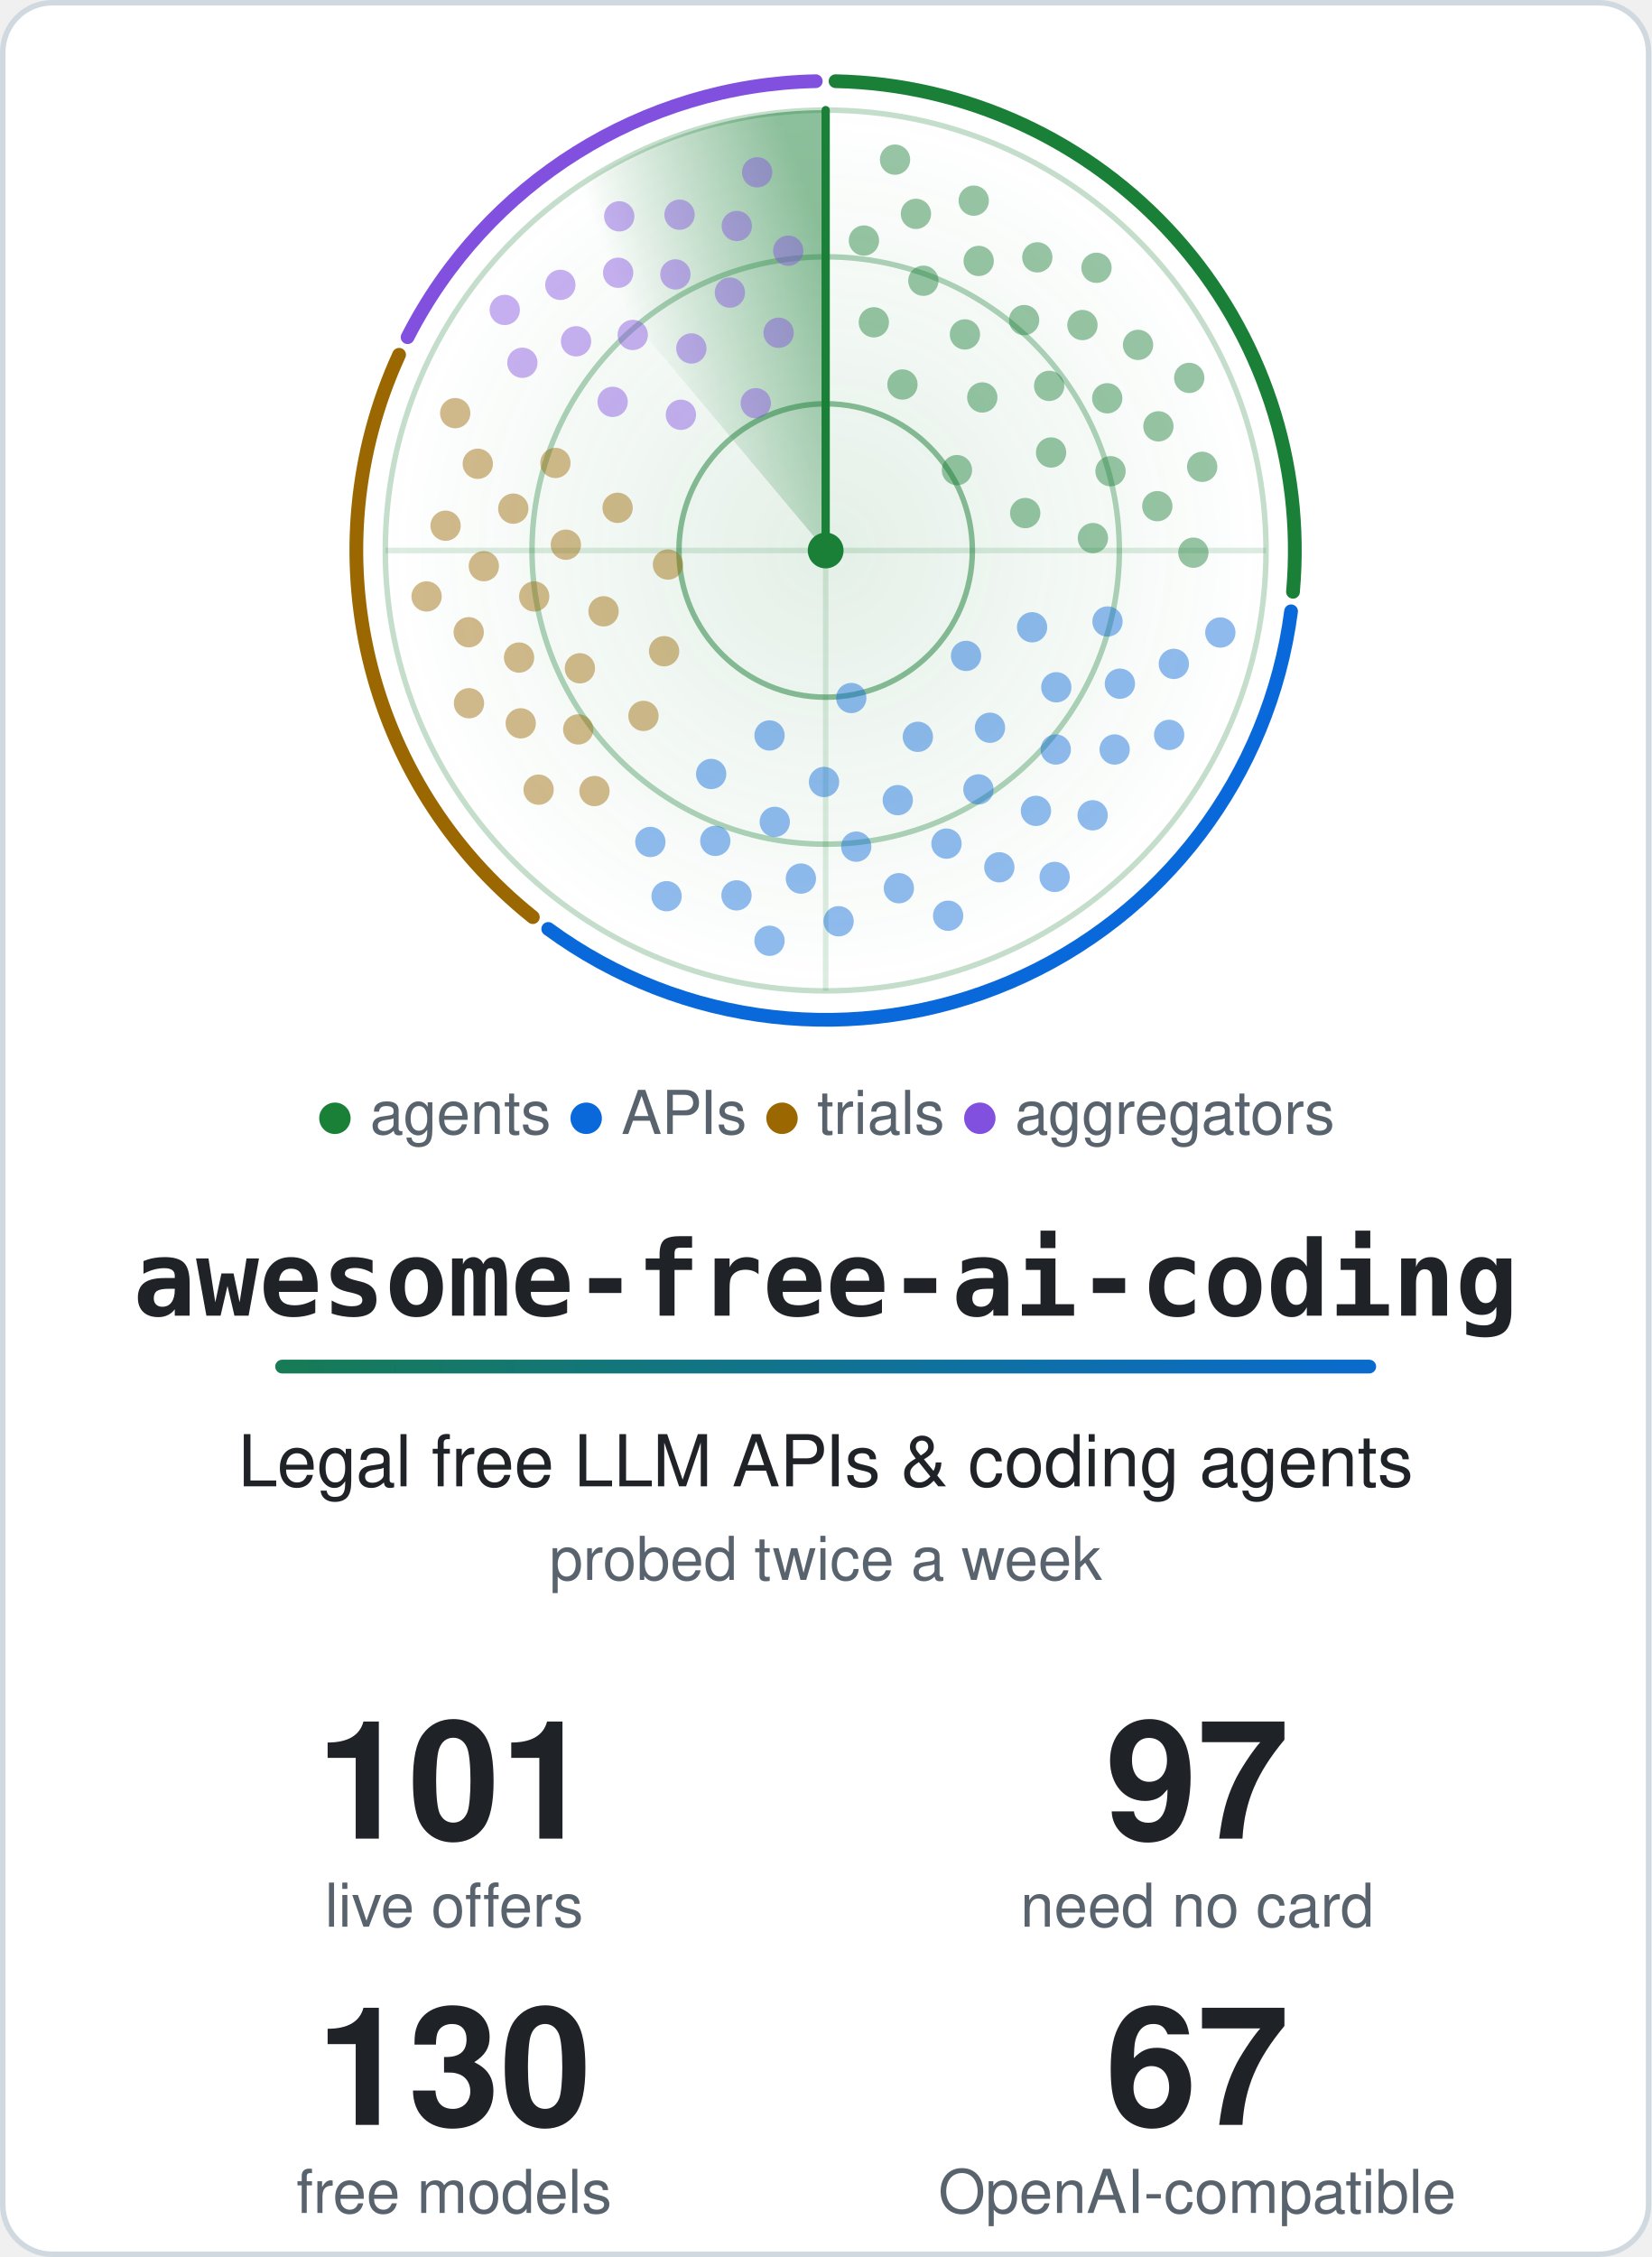
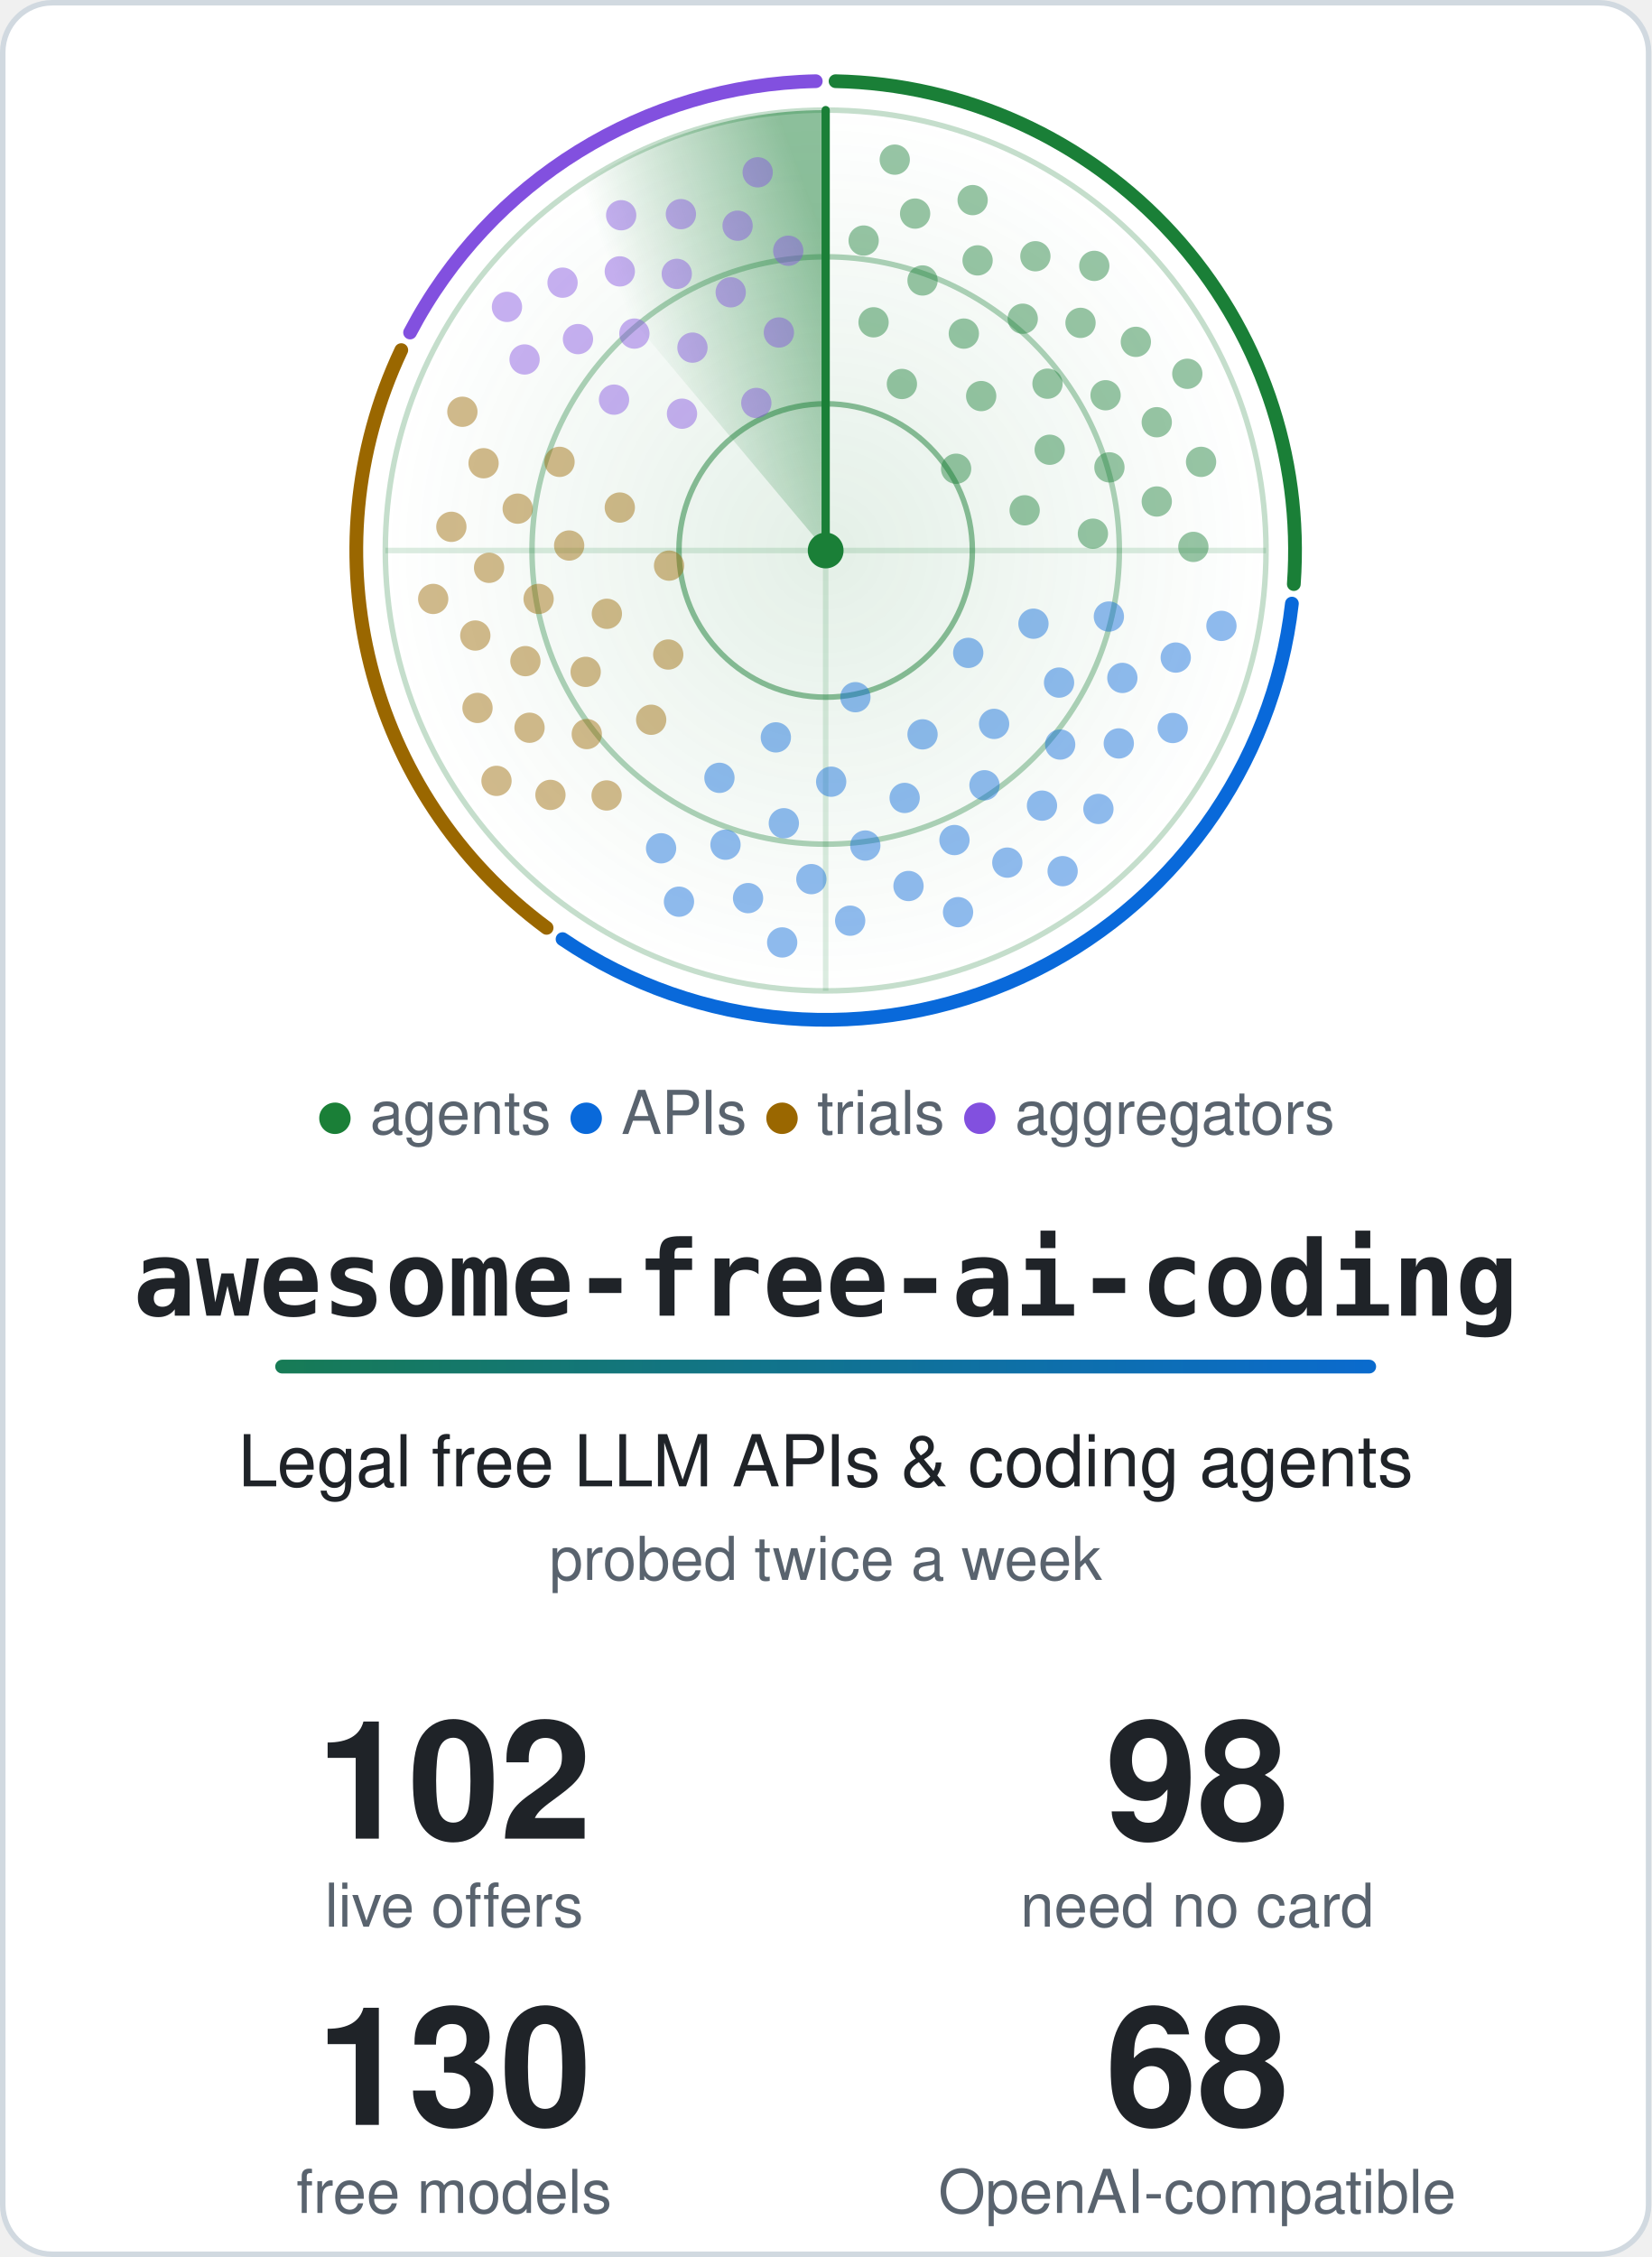
<svg xmlns="http://www.w3.org/2000/svg" width="600" height="820" viewBox="0 0 600 820" role="img" aria-labelledby="title">
  <style>.card{fill:#ffffff;stroke:#d1d9e0}.t{fill:#1f2328}.m{fill:#59636e}.ring{stroke:#1a7f37}.hub{fill:#1a7f37}.beam{stroke:#1a7f37}.s0,.s1,.g0,.g1{stop-color:#1a7f37}.a0{stop-color:#1a7f37}.a1{stop-color:#0969da}.dot.agents,.key.agents{fill:#1a7f37}.rim.agents{stroke:#1a7f37}.dot.apis,.key.apis{fill:#0969da}.rim.apis{stroke:#0969da}.dot.trials,.key.trials{fill:#9a6700}.rim.trials{stroke:#9a6700}.dot.aggregators,.key.aggregators{fill:#8250df}.rim.aggregators{stroke:#8250df}@media (prefers-color-scheme: dark) {.card{fill:#0d1117;stroke:#3d444d}.t{fill:#f0f6fc}.m{fill:#9198a1}.ring{stroke:#3fb950}.hub{fill:#3fb950}.beam{stroke:#3fb950}.s0,.s1,.g0,.g1{stop-color:#3fb950}.a0{stop-color:#3fb950}.a1{stop-color:#4493f8}.dot.agents,.key.agents{fill:#3fb950}.rim.agents{stroke:#3fb950}.dot.apis,.key.apis{fill:#4493f8}.rim.apis{stroke:#4493f8}.dot.trials,.key.trials{fill:#d29922}.rim.trials{stroke:#d29922}.dot.aggregators,.key.aggregators{fill:#ab7df8}.rim.aggregators{stroke:#ab7df8}}.rim{fill:none}.s0{stop-opacity:.5}.s1,.g1{stop-opacity:0}.g0{stop-opacity:.12}.dot{opacity:.45;animation:ping 6s linear infinite}@keyframes ping{0%,4%{opacity:1}55%,100%{opacity:.45}}.turning{animation:turn 6s linear infinite}@keyframes turn{to{transform:rotate(360deg)}}@media (prefers-reduced-motion: reduce) {.dot { animation: none; opacity: 1 } .turning { animation: none }}</style>
  <defs>
    <linearGradient id="accent" gradientUnits="userSpaceOnUse" x1="0" y1="0" x2="540" y2="0">
      <stop class="a0" offset="0" />
      <stop class="a1" offset="1" />
    </linearGradient>
  </defs>
  <rect class="card" x="1" y="1" width="598" height="818" rx="18" stroke-width="2" />
  <defs>
    <radialGradient id="glow">
      <stop class="g0" offset="0" />
      <stop class="g1" offset="1" />
    </radialGradient>
  </defs>
  <circle cx="300.0" cy="200.0" r="160.0" fill="url(#glow)" />
  <circle class="ring" cx="300.0" cy="200.0" r="53.3" fill="none" stroke-width="2" stroke-opacity=".5" />
  <circle class="ring" cx="300.0" cy="200.0" r="106.7" fill="none" stroke-width="2" stroke-opacity=".35" />
  <circle class="ring" cx="300.0" cy="200.0" r="160.0" fill="none" stroke-width="2" stroke-opacity=".25" />
  <path class="ring" d="M140.0 200.0H460.0M300.0 40.0V360.0" stroke-width="2" stroke-opacity=".15" />
-   <path class="rim agents" d="M303.6 29.5A170.5 170.5 0 0 1 469.8 215.0" stroke-width="5" stroke-linecap="round" />
-   <path class="rim apis" d="M469.1 222.1A170.5 170.5 0 0 1 199.2 337.5" stroke-width="5" stroke-linecap="round" />
-   <path class="rim trials" d="M193.6 333.2A170.5 170.5 0 0 1 145.0 128.9" stroke-width="5" stroke-linecap="round" />
-   <path class="rim aggregators" d="M148.1 122.5A170.5 170.5 0 0 1 296.4 29.5" stroke-width="5" stroke-linecap="round" />
+   <path class="rim agents" d="M303.6 29.5A170.5 170.5 0 0 1 470.1 212.2" stroke-width="5" stroke-linecap="round" />
+   <path class="rim apis" d="M469.4 219.3A170.5 170.5 0 0 1 204.4 341.2" stroke-width="5" stroke-linecap="round" />
+   <path class="rim trials" d="M198.6 337.1A170.5 170.5 0 0 1 145.8 127.2" stroke-width="5" stroke-linecap="round" />
+   <path class="rim aggregators" d="M149.0 120.8A170.5 170.5 0 0 1 296.4 29.5" stroke-width="5" stroke-linecap="round" />
  <defs>
    <linearGradient id="sweep" gradientUnits="userSpaceOnUse" x1="300.0" y1="88.0" x2="228.0" y2="114.2">
      <stop class="s0" offset="0" />
      <stop class="s1" offset="1" />
    </linearGradient>
  </defs>
  <g class="turning" style="transform-origin:300.0px 200.0px">
    <path fill="url(#sweep)" d="M300.0 200.0L197.2 77.4A160.0 160.0 0 0 1 300.0 40.0Z" />
    <line class="beam" x1="300.0" y1="200.0" x2="300.0" y2="40.0" stroke-width="3" stroke-linecap="round" />
  </g>
-   <circle class="dot agents" cx="347.7" cy="170.8" r="5.5" style="animation-delay:0.98s" />
-   <circle class="dot agents" cx="327.9" cy="139.7" r="5.5" style="animation-delay:0.41s" />
-   <circle class="dot agents" cx="372.5" cy="186.4" r="5.5" style="animation-delay:1.32s" />
-   <circle class="dot agents" cx="356.9" cy="144.4" r="5.5" style="animation-delay:0.76s" />
-   <circle class="dot agents" cx="317.5" cy="117.1" r="5.5" style="animation-delay:0.20s" />
-   <circle class="dot agents" cx="381.9" cy="164.4" r="5.5" style="animation-delay:1.11s" />
-   <circle class="dot agents" cx="350.6" cy="121.5" r="5.5" style="animation-delay:0.55s" />
-   <circle class="dot agents" cx="397.1" cy="195.5" r="5.5" style="animation-delay:1.46s" />
-   <circle class="dot agents" cx="381.2" cy="140.2" r="5.5" style="animation-delay:0.89s" />
-   <circle class="dot agents" cx="335.5" cy="102.0" r="5.5" style="animation-delay:0.33s" />
-   <circle class="dot agents" cx="403.5" cy="171.2" r="5.5" style="animation-delay:1.24s" />
-   <circle class="dot agents" cx="372.1" cy="116.3" r="5.5" style="animation-delay:0.68s" />
-   <circle class="dot agents" cx="313.9" cy="87.4" r="5.5" style="animation-delay:0.12s" />
-   <circle class="dot agents" cx="402.3" cy="144.7" r="5.5" style="animation-delay:1.03s" />
-   <circle class="dot agents" cx="355.6" cy="94.8" r="5.5" style="animation-delay:0.46s" />
-   <circle class="dot agents" cx="420.5" cy="183.9" r="5.5" style="animation-delay:1.37s" />
-   <circle class="dot agents" cx="393.3" cy="118.1" r="5.5" style="animation-delay:0.81s" />
-   <circle class="dot agents" cx="332.8" cy="77.7" r="5.5" style="animation-delay:0.25s" />
-   <circle class="dot agents" cx="420.9" cy="154.9" r="5.5" style="animation-delay:1.16s" />
-   <circle class="dot agents" cx="376.9" cy="93.5" r="5.5" style="animation-delay:0.60s" />
-   <circle class="dot agents" cx="433.6" cy="200.8" r="5.5" style="animation-delay:1.51s" />
-   <circle class="dot agents" cx="413.5" cy="125.3" r="5.5" style="animation-delay:0.94s" />
-   <circle class="dot agents" cx="353.8" cy="72.9" r="5.5" style="animation-delay:0.38s" />
-   <circle class="dot agents" cx="436.8" cy="169.6" r="5.5" style="animation-delay:1.29s" />
-   <circle class="dot agents" cx="398.4" cy="97.3" r="5.5" style="animation-delay:0.73s" />
-   <circle class="dot agents" cx="325.2" cy="58.0" r="5.5" style="animation-delay:0.17s" />
-   <circle class="dot agents" cx="432.1" cy="137.3" r="5.5" style="animation-delay:1.08s" />
-   <circle class="dot apis" cx="309.3" cy="253.6" r="5.5" style="animation-delay:2.84s" />
-   <circle class="dot apis" cx="351.0" cy="238.3" r="5.5" style="animation-delay:2.12s" />
-   <circle class="dot apis" cx="279.6" cy="267.2" r="5.5" style="animation-delay:3.28s" />
-   <circle class="dot apis" cx="333.5" cy="267.7" r="5.5" style="animation-delay:2.56s" />
-   <circle class="dot apis" cx="375.0" cy="227.9" r="5.5" style="animation-delay:1.84s" />
-   <circle class="dot apis" cx="299.4" cy="284.1" r="5.5" style="animation-delay:3.01s" />
-   <circle class="dot apis" cx="359.7" cy="264.4" r="5.5" style="animation-delay:2.29s" />
-   <circle class="dot apis" cx="258.4" cy="281.2" r="5.5" style="animation-delay:3.45s" />
-   <circle class="dot apis" cx="326.2" cy="290.7" r="5.5" style="animation-delay:2.73s" />
-   <circle class="dot apis" cx="383.8" cy="249.7" r="5.5" style="animation-delay:2.01s" />
-   <circle class="dot apis" cx="281.5" cy="298.6" r="5.5" style="animation-delay:3.18s" />
-   <circle class="dot apis" cx="355.5" cy="286.8" r="5.5" style="animation-delay:2.46s" />
-   <circle class="dot apis" cx="402.4" cy="225.8" r="5.5" style="animation-delay:1.74s" />
-   <circle class="dot apis" cx="311.1" cy="307.6" r="5.5" style="animation-delay:2.90s" />
-   <circle class="dot apis" cx="383.6" cy="272.3" r="5.5" style="animation-delay:2.18s" />
-   <circle class="dot apis" cx="259.9" cy="305.5" r="5.5" style="animation-delay:3.35s" />
-   <circle class="dot apis" cx="343.9" cy="306.5" r="5.5" style="animation-delay:2.63s" />
-   <circle class="dot apis" cx="406.9" cy="248.4" r="5.5" style="animation-delay:1.91s" />
-   <circle class="dot apis" cx="291.0" cy="319.2" r="5.5" style="animation-delay:3.07s" />
-   <circle class="dot apis" cx="376.4" cy="294.6" r="5.5" style="animation-delay:2.35s" />
-   <circle class="dot apis" cx="236.3" cy="305.9" r="5.5" style="animation-delay:3.52s" />
-   <circle class="dot apis" cx="326.6" cy="322.7" r="5.5" style="animation-delay:2.80s" />
-   <circle class="dot apis" cx="405.0" cy="272.3" r="5.5" style="animation-delay:2.08s" />
-   <circle class="dot apis" cx="267.6" cy="325.3" r="5.5" style="animation-delay:3.24s" />
-   <circle class="dot apis" cx="363.1" cy="315.1" r="5.5" style="animation-delay:2.52s" />
-   <circle class="dot apis" cx="426.5" cy="241.2" r="5.5" style="animation-delay:1.80s" />
-   <circle class="dot apis" cx="304.7" cy="334.7" r="5.5" style="animation-delay:2.97s" />
-   <circle class="dot apis" cx="397.0" cy="296.2" r="5.5" style="animation-delay:2.25s" />
-   <circle class="dot apis" cx="242.2" cy="325.6" r="5.5" style="animation-delay:3.41s" />
-   <circle class="dot apis" cx="344.5" cy="332.7" r="5.5" style="animation-delay:2.69s" />
-   <circle class="dot apis" cx="424.8" cy="267.0" r="5.5" style="animation-delay:1.97s" />
-   <circle class="dot apis" cx="279.6" cy="341.8" r="5.5" style="animation-delay:3.14s" />
-   <circle class="dot apis" cx="383.2" cy="318.6" r="5.5" style="animation-delay:2.42s" />
-   <circle class="dot apis" cx="443.4" cy="229.8" r="5.5" style="animation-delay:1.70s" />
-   <circle class="dot trials" cx="242.7" cy="205.1" r="5.5" style="animation-delay:4.42s" />
-   <circle class="dot trials" cx="241.3" cy="236.6" r="5.5" style="animation-delay:3.97s" />
-   <circle class="dot trials" cx="224.4" cy="184.5" r="5.5" style="animation-delay:4.69s" />
-   <circle class="dot trials" cx="219.3" cy="222.1" r="5.5" style="animation-delay:4.24s" />
-   <circle class="dot trials" cx="233.8" cy="260.1" r="5.5" style="animation-delay:3.80s" />
-   <circle class="dot trials" cx="205.6" cy="197.9" r="5.5" style="animation-delay:4.52s" />
-   <circle class="dot trials" cx="210.7" cy="242.8" r="5.5" style="animation-delay:4.07s" />
-   <circle class="dot trials" cx="201.8" cy="168.2" r="5.5" style="animation-delay:4.80s" />
-   <circle class="dot trials" cx="194.1" cy="216.7" r="5.5" style="animation-delay:4.35s" />
-   <circle class="dot trials" cx="210.1" cy="265.0" r="5.5" style="animation-delay:3.90s" />
-   <circle class="dot trials" cx="186.5" cy="184.8" r="5.5" style="animation-delay:4.63s" />
-   <circle class="dot trials" cx="188.6" cy="238.9" r="5.5" style="animation-delay:4.18s" />
-   <circle class="dot trials" cx="216.0" cy="287.4" r="5.5" style="animation-delay:3.73s" />
-   <circle class="dot trials" cx="175.8" cy="205.7" r="5.5" style="animation-delay:4.46s" />
-   <circle class="dot trials" cx="189.2" cy="262.8" r="5.5" style="animation-delay:4.01s" />
-   <circle class="dot trials" cx="173.6" cy="168.5" r="5.5" style="animation-delay:4.73s" />
-   <circle class="dot trials" cx="170.3" cy="229.7" r="5.5" style="animation-delay:4.28s" />
-   <circle class="dot trials" cx="195.7" cy="286.9" r="5.5" style="animation-delay:3.84s" />
-   <circle class="dot trials" cx="161.9" cy="191.0" r="5.5" style="animation-delay:4.56s" />
-   <circle class="dot trials" cx="170.4" cy="255.5" r="5.5" style="animation-delay:4.11s" />
-   <circle class="dot trials" cx="165.4" cy="150.1" r="5.5" style="animation-delay:4.84s" />
-   <circle class="dot trials" cx="155.0" cy="216.7" r="5.5" style="animation-delay:4.39s" />
-   <circle class="dot aggregators" cx="274.6" cy="146.5" r="5.5" style="animation-delay:5.58s" />
-   <circle class="dot aggregators" cx="247.4" cy="150.7" r="5.5" style="animation-delay:5.22s" />
-   <circle class="dot aggregators" cx="282.9" cy="120.9" r="5.5" style="animation-delay:5.80s" />
-   <circle class="dot aggregators" cx="251.2" cy="126.6" r="5.5" style="animation-delay:5.44s" />
-   <circle class="dot aggregators" cx="222.6" cy="146.0" r="5.5" style="animation-delay:5.08s" />
-   <circle class="dot aggregators" cx="265.2" cy="106.3" r="5.5" style="animation-delay:5.66s" />
-   <circle class="dot aggregators" cx="229.9" cy="121.7" r="5.5" style="animation-delay:5.30s" />
+   <circle class="dot agents" cx="347.4" cy="170.3" r="5.5" style="animation-delay:0.97s" />
+   <circle class="dot agents" cx="327.7" cy="139.5" r="5.5" style="animation-delay:0.41s" />
+   <circle class="dot agents" cx="372.3" cy="185.4" r="5.5" style="animation-delay:1.31s" />
+   <circle class="dot agents" cx="356.5" cy="143.9" r="5.5" style="animation-delay:0.75s" />
+   <circle class="dot agents" cx="317.4" cy="117.1" r="5.5" style="animation-delay:0.20s" />
+   <circle class="dot agents" cx="381.4" cy="163.4" r="5.5" style="animation-delay:1.10s" />
+   <circle class="dot agents" cx="350.2" cy="121.2" r="5.5" style="animation-delay:0.54s" />
+   <circle class="dot agents" cx="397.1" cy="193.9" r="5.5" style="animation-delay:1.44s" />
+   <circle class="dot agents" cx="380.6" cy="139.4" r="5.5" style="animation-delay:0.88s" />
+   <circle class="dot agents" cx="335.2" cy="101.9" r="5.5" style="animation-delay:0.33s" />
+   <circle class="dot agents" cx="403.1" cy="169.8" r="5.5" style="animation-delay:1.23s" />
+   <circle class="dot agents" cx="371.6" cy="115.8" r="5.5" style="animation-delay:0.67s" />
+   <circle class="dot agents" cx="313.8" cy="87.4" r="5.5" style="animation-delay:0.12s" />
+   <circle class="dot agents" cx="401.7" cy="143.6" r="5.5" style="animation-delay:1.02s" />
+   <circle class="dot agents" cx="355.2" cy="94.6" r="5.5" style="animation-delay:0.46s" />
+   <circle class="dot agents" cx="420.3" cy="182.2" r="5.5" style="animation-delay:1.36s" />
+   <circle class="dot agents" cx="392.6" cy="117.3" r="5.5" style="animation-delay:0.80s" />
+   <circle class="dot agents" cx="332.5" cy="77.6" r="5.5" style="animation-delay:0.25s" />
+   <circle class="dot agents" cx="420.3" cy="153.4" r="5.5" style="animation-delay:1.15s" />
+   <circle class="dot agents" cx="376.2" cy="93.1" r="5.5" style="animation-delay:0.59s" />
+   <circle class="dot agents" cx="433.6" cy="198.7" r="5.5" style="animation-delay:1.49s" />
+   <circle class="dot agents" cx="412.7" cy="124.2" r="5.5" style="animation-delay:0.93s" />
+   <circle class="dot agents" cx="353.4" cy="72.7" r="5.5" style="animation-delay:0.38s" />
+   <circle class="dot agents" cx="436.4" cy="167.8" r="5.5" style="animation-delay:1.28s" />
+   <circle class="dot agents" cx="397.6" cy="96.6" r="5.5" style="animation-delay:0.72s" />
+   <circle class="dot agents" cx="325.1" cy="58.0" r="5.5" style="animation-delay:0.17s" />
+   <circle class="dot agents" cx="431.4" cy="135.8" r="5.5" style="animation-delay:1.07s" />
+   <circle class="dot apis" cx="310.8" cy="253.3" r="5.5" style="animation-delay:2.81s" />
+   <circle class="dot apis" cx="351.8" cy="237.2" r="5.5" style="animation-delay:2.10s" />
+   <circle class="dot apis" cx="281.9" cy="267.9" r="5.5" style="animation-delay:3.25s" />
+   <circle class="dot apis" cx="335.2" cy="266.8" r="5.5" style="animation-delay:2.54s" />
+   <circle class="dot apis" cx="375.5" cy="226.6" r="5.5" style="animation-delay:1.82s" />
+   <circle class="dot apis" cx="302.0" cy="284.0" r="5.5" style="animation-delay:2.98s" />
+   <circle class="dot apis" cx="361.2" cy="263.0" r="5.5" style="animation-delay:2.26s" />
+   <circle class="dot apis" cx="261.4" cy="282.6" r="5.5" style="animation-delay:3.42s" />
+   <circle class="dot apis" cx="328.7" cy="289.9" r="5.5" style="animation-delay:2.70s" />
+   <circle class="dot apis" cx="384.8" cy="248.0" r="5.5" style="animation-delay:1.99s" />
+   <circle class="dot apis" cx="284.8" cy="299.1" r="5.5" style="animation-delay:3.15s" />
+   <circle class="dot apis" cx="357.7" cy="285.3" r="5.5" style="animation-delay:2.43s" />
+   <circle class="dot apis" cx="402.9" cy="224.0" r="5.5" style="animation-delay:1.72s" />
+   <circle class="dot apis" cx="314.4" cy="307.2" r="5.5" style="animation-delay:2.87s" />
+   <circle class="dot apis" cx="385.2" cy="270.5" r="5.5" style="animation-delay:2.16s" />
+   <circle class="dot apis" cx="263.6" cy="306.9" r="5.5" style="animation-delay:3.31s" />
+   <circle class="dot apis" cx="346.8" cy="305.2" r="5.5" style="animation-delay:2.60s" />
+   <circle class="dot apis" cx="407.8" cy="246.3" r="5.5" style="animation-delay:1.89s" />
+   <circle class="dot apis" cx="294.8" cy="319.4" r="5.5" style="animation-delay:3.04s" />
+   <circle class="dot apis" cx="378.6" cy="292.7" r="5.5" style="animation-delay:2.33s" />
+   <circle class="dot apis" cx="240.2" cy="308.2" r="5.5" style="animation-delay:3.48s" />
+   <circle class="dot apis" cx="330.1" cy="321.9" r="5.5" style="animation-delay:2.77s" />
+   <circle class="dot apis" cx="406.5" cy="270.1" r="5.5" style="animation-delay:2.06s" />
+   <circle class="dot apis" cx="271.8" cy="326.3" r="5.5" style="animation-delay:3.21s" />
+   <circle class="dot apis" cx="366.0" cy="313.4" r="5.5" style="animation-delay:2.50s" />
+   <circle class="dot apis" cx="427.2" cy="238.9" r="5.5" style="animation-delay:1.78s" />
+   <circle class="dot apis" cx="308.9" cy="334.5" r="5.5" style="animation-delay:2.94s" />
+   <circle class="dot apis" cx="399.1" cy="293.9" r="5.5" style="animation-delay:2.22s" />
+   <circle class="dot apis" cx="246.7" cy="327.6" r="5.5" style="animation-delay:3.38s" />
+   <circle class="dot apis" cx="348.1" cy="331.4" r="5.5" style="animation-delay:2.66s" />
+   <circle class="dot apis" cx="426.1" cy="264.5" r="5.5" style="animation-delay:1.95s" />
+   <circle class="dot apis" cx="284.2" cy="342.4" r="5.5" style="animation-delay:3.11s" />
+   <circle class="dot apis" cx="386.1" cy="316.5" r="5.5" style="animation-delay:2.39s" />
+   <circle class="dot apis" cx="443.8" cy="227.4" r="5.5" style="animation-delay:1.68s" />
+   <circle class="dot trials" cx="243.1" cy="205.5" r="5.5" style="animation-delay:4.41s" />
+   <circle class="dot trials" cx="242.8" cy="237.8" r="5.5" style="animation-delay:3.94s" />
+   <circle class="dot trials" cx="225.2" cy="184.4" r="5.5" style="animation-delay:4.70s" />
+   <circle class="dot trials" cx="220.5" cy="223.0" r="5.5" style="animation-delay:4.23s" />
+   <circle class="dot trials" cx="236.6" cy="261.5" r="5.5" style="animation-delay:3.76s" />
+   <circle class="dot trials" cx="206.8" cy="198.2" r="5.5" style="animation-delay:4.52s" />
+   <circle class="dot trials" cx="212.8" cy="244.1" r="5.5" style="animation-delay:4.05s" />
+   <circle class="dot trials" cx="203.3" cy="167.8" r="5.5" style="animation-delay:4.81s" />
+   <circle class="dot trials" cx="195.7" cy="217.6" r="5.5" style="animation-delay:4.34s" />
+   <circle class="dot trials" cx="213.2" cy="266.7" r="5.5" style="animation-delay:3.87s" />
+   <circle class="dot trials" cx="188.1" cy="184.8" r="5.5" style="animation-delay:4.63s" />
+   <circle class="dot trials" cx="190.9" cy="240.2" r="5.5" style="animation-delay:4.16s" />
+   <circle class="dot trials" cx="220.4" cy="289.0" r="5.5" style="animation-delay:3.70s" />
+   <circle class="dot trials" cx="177.7" cy="206.3" r="5.5" style="animation-delay:4.45s" />
+   <circle class="dot trials" cx="192.4" cy="264.4" r="5.5" style="animation-delay:3.98s" />
+   <circle class="dot trials" cx="175.7" cy="168.3" r="5.5" style="animation-delay:4.74s" />
+   <circle class="dot trials" cx="172.7" cy="230.9" r="5.5" style="animation-delay:4.27s" />
+   <circle class="dot trials" cx="200.0" cy="288.8" r="5.5" style="animation-delay:3.81s" />
+   <circle class="dot trials" cx="164.0" cy="191.4" r="5.5" style="animation-delay:4.56s" />
+   <circle class="dot trials" cx="173.5" cy="257.2" r="5.5" style="animation-delay:4.09s" />
+   <circle class="dot trials" cx="168.0" cy="149.6" r="5.5" style="animation-delay:4.85s" />
+   <circle class="dot trials" cx="157.4" cy="217.6" r="5.5" style="animation-delay:4.38s" />
+   <circle class="dot trials" cx="180.4" cy="283.7" r="5.5" style="animation-delay:3.92s" />
+   <circle class="dot aggregators" cx="274.8" cy="146.4" r="5.5" style="animation-delay:5.58s" />
+   <circle class="dot aggregators" cx="247.8" cy="150.3" r="5.5" style="animation-delay:5.23s" />
+   <circle class="dot aggregators" cx="283.0" cy="120.8" r="5.5" style="animation-delay:5.80s" />
+   <circle class="dot aggregators" cx="251.6" cy="126.3" r="5.5" style="animation-delay:5.44s" />
+   <circle class="dot aggregators" cx="223.1" cy="145.2" r="5.5" style="animation-delay:5.09s" />
+   <circle class="dot aggregators" cx="265.5" cy="106.2" r="5.5" style="animation-delay:5.66s" />
+   <circle class="dot aggregators" cx="230.5" cy="121.2" r="5.5" style="animation-delay:5.31s" />
  <circle class="dot aggregators" cx="286.4" cy="91.1" r="5.5" style="animation-delay:5.88s" />
-   <circle class="dot aggregators" cx="245.4" cy="99.7" r="5.5" style="animation-delay:5.52s" />
-   <circle class="dot aggregators" cx="209.3" cy="124.0" r="5.5" style="animation-delay:5.17s" />
-   <circle class="dot aggregators" cx="267.7" cy="82.1" r="5.5" style="animation-delay:5.74s" />
-   <circle class="dot aggregators" cx="224.6" cy="99.1" r="5.5" style="animation-delay:5.39s" />
-   <circle class="dot aggregators" cx="189.8" cy="131.8" r="5.5" style="animation-delay:5.03s" />
-   <circle class="dot aggregators" cx="246.9" cy="78.0" r="5.5" style="animation-delay:5.61s" />
-   <circle class="dot aggregators" cx="203.6" cy="103.5" r="5.5" style="animation-delay:5.25s" />
-   <circle class="dot aggregators" cx="275.1" cy="62.6" r="5.5" style="animation-delay:5.83s" />
-   <circle class="dot aggregators" cx="225.0" cy="78.6" r="5.5" style="animation-delay:5.47s" />
-   <circle class="dot aggregators" cx="183.4" cy="112.6" r="5.5" style="animation-delay:5.11s" />
+   <circle class="dot aggregators" cx="245.9" cy="99.5" r="5.5" style="animation-delay:5.53s" />
+   <circle class="dot aggregators" cx="210.0" cy="123.2" r="5.5" style="animation-delay:5.17s" />
+   <circle class="dot aggregators" cx="268.0" cy="82.0" r="5.5" style="animation-delay:5.75s" />
+   <circle class="dot aggregators" cx="225.2" cy="98.6" r="5.5" style="animation-delay:5.39s" />
+   <circle class="dot aggregators" cx="190.6" cy="130.6" r="5.5" style="animation-delay:5.04s" />
+   <circle class="dot aggregators" cx="247.4" cy="77.8" r="5.5" style="animation-delay:5.61s" />
+   <circle class="dot aggregators" cx="204.4" cy="102.7" r="5.5" style="animation-delay:5.26s" />
+   <circle class="dot aggregators" cx="275.3" cy="62.6" r="5.5" style="animation-delay:5.83s" />
+   <circle class="dot aggregators" cx="225.7" cy="78.2" r="5.5" style="animation-delay:5.48s" />
+   <circle class="dot aggregators" cx="184.2" cy="111.5" r="5.5" style="animation-delay:5.12s" />
  <circle class="hub" cx="300.0" cy="200.0" r="6.5" />
  <text class="m" x="300.0" y="412" text-anchor="middle" font-family="-apple-system, BlinkMacSystemFont, 'Segoe UI', Helvetica, Arial, sans-serif" font-size="22">
    <tspan class="key agents">●</tspan> agents <tspan class="key apis">●</tspan> APIs <tspan class="key trials">●</tspan> trials <tspan class="key aggregators">●</tspan> aggregators</text>
  <text class="t" x="300.0" y="478" text-anchor="middle" font-family="ui-monospace, SFMono-Regular, Menlo, Consolas, monospace" font-size="38" font-weight="700">awesome-free-ai-coding</text>
  <rect x="100.0" y="494" width="400" height="5" rx="2.5" fill="url(#accent)" />
  <text class="t" x="300.0" y="540" text-anchor="middle" font-family="-apple-system, BlinkMacSystemFont, 'Segoe UI', Helvetica, Arial, sans-serif" font-size="26">Legal free LLM APIs &amp; coding agents</text>
  <text class="m" x="300.0" y="574" text-anchor="middle" font-family="-apple-system, BlinkMacSystemFont, 'Segoe UI', Helvetica, Arial, sans-serif" font-size="22">probed twice a week</text>
-   <text class="t" x="165.0" y="668" text-anchor="middle" font-family="-apple-system, BlinkMacSystemFont, 'Segoe UI', Helvetica, Arial, sans-serif" font-size="60" font-weight="700">101</text>
+   <text class="t" x="165.0" y="668" text-anchor="middle" font-family="-apple-system, BlinkMacSystemFont, 'Segoe UI', Helvetica, Arial, sans-serif" font-size="60" font-weight="700">102</text>
  <text class="m" x="165.0" y="700" text-anchor="middle" font-family="-apple-system, BlinkMacSystemFont, 'Segoe UI', Helvetica, Arial, sans-serif" font-size="22">live offers</text>
-   <text class="t" x="435.0" y="668" text-anchor="middle" font-family="-apple-system, BlinkMacSystemFont, 'Segoe UI', Helvetica, Arial, sans-serif" font-size="60" font-weight="700">97</text>
+   <text class="t" x="435.0" y="668" text-anchor="middle" font-family="-apple-system, BlinkMacSystemFont, 'Segoe UI', Helvetica, Arial, sans-serif" font-size="60" font-weight="700">98</text>
  <text class="m" x="435.0" y="700" text-anchor="middle" font-family="-apple-system, BlinkMacSystemFont, 'Segoe UI', Helvetica, Arial, sans-serif" font-size="22">need no card</text>
  <text class="t" x="165.0" y="772" text-anchor="middle" font-family="-apple-system, BlinkMacSystemFont, 'Segoe UI', Helvetica, Arial, sans-serif" font-size="60" font-weight="700">130</text>
  <text class="m" x="165.0" y="804" text-anchor="middle" font-family="-apple-system, BlinkMacSystemFont, 'Segoe UI', Helvetica, Arial, sans-serif" font-size="22">free models</text>
-   <text class="t" x="435.0" y="772" text-anchor="middle" font-family="-apple-system, BlinkMacSystemFont, 'Segoe UI', Helvetica, Arial, sans-serif" font-size="60" font-weight="700">67</text>
+   <text class="t" x="435.0" y="772" text-anchor="middle" font-family="-apple-system, BlinkMacSystemFont, 'Segoe UI', Helvetica, Arial, sans-serif" font-size="60" font-weight="700">68</text>
  <text class="m" x="435.0" y="804" text-anchor="middle" font-family="-apple-system, BlinkMacSystemFont, 'Segoe UI', Helvetica, Arial, sans-serif" font-size="22">OpenAI-compatible</text>
</svg>
